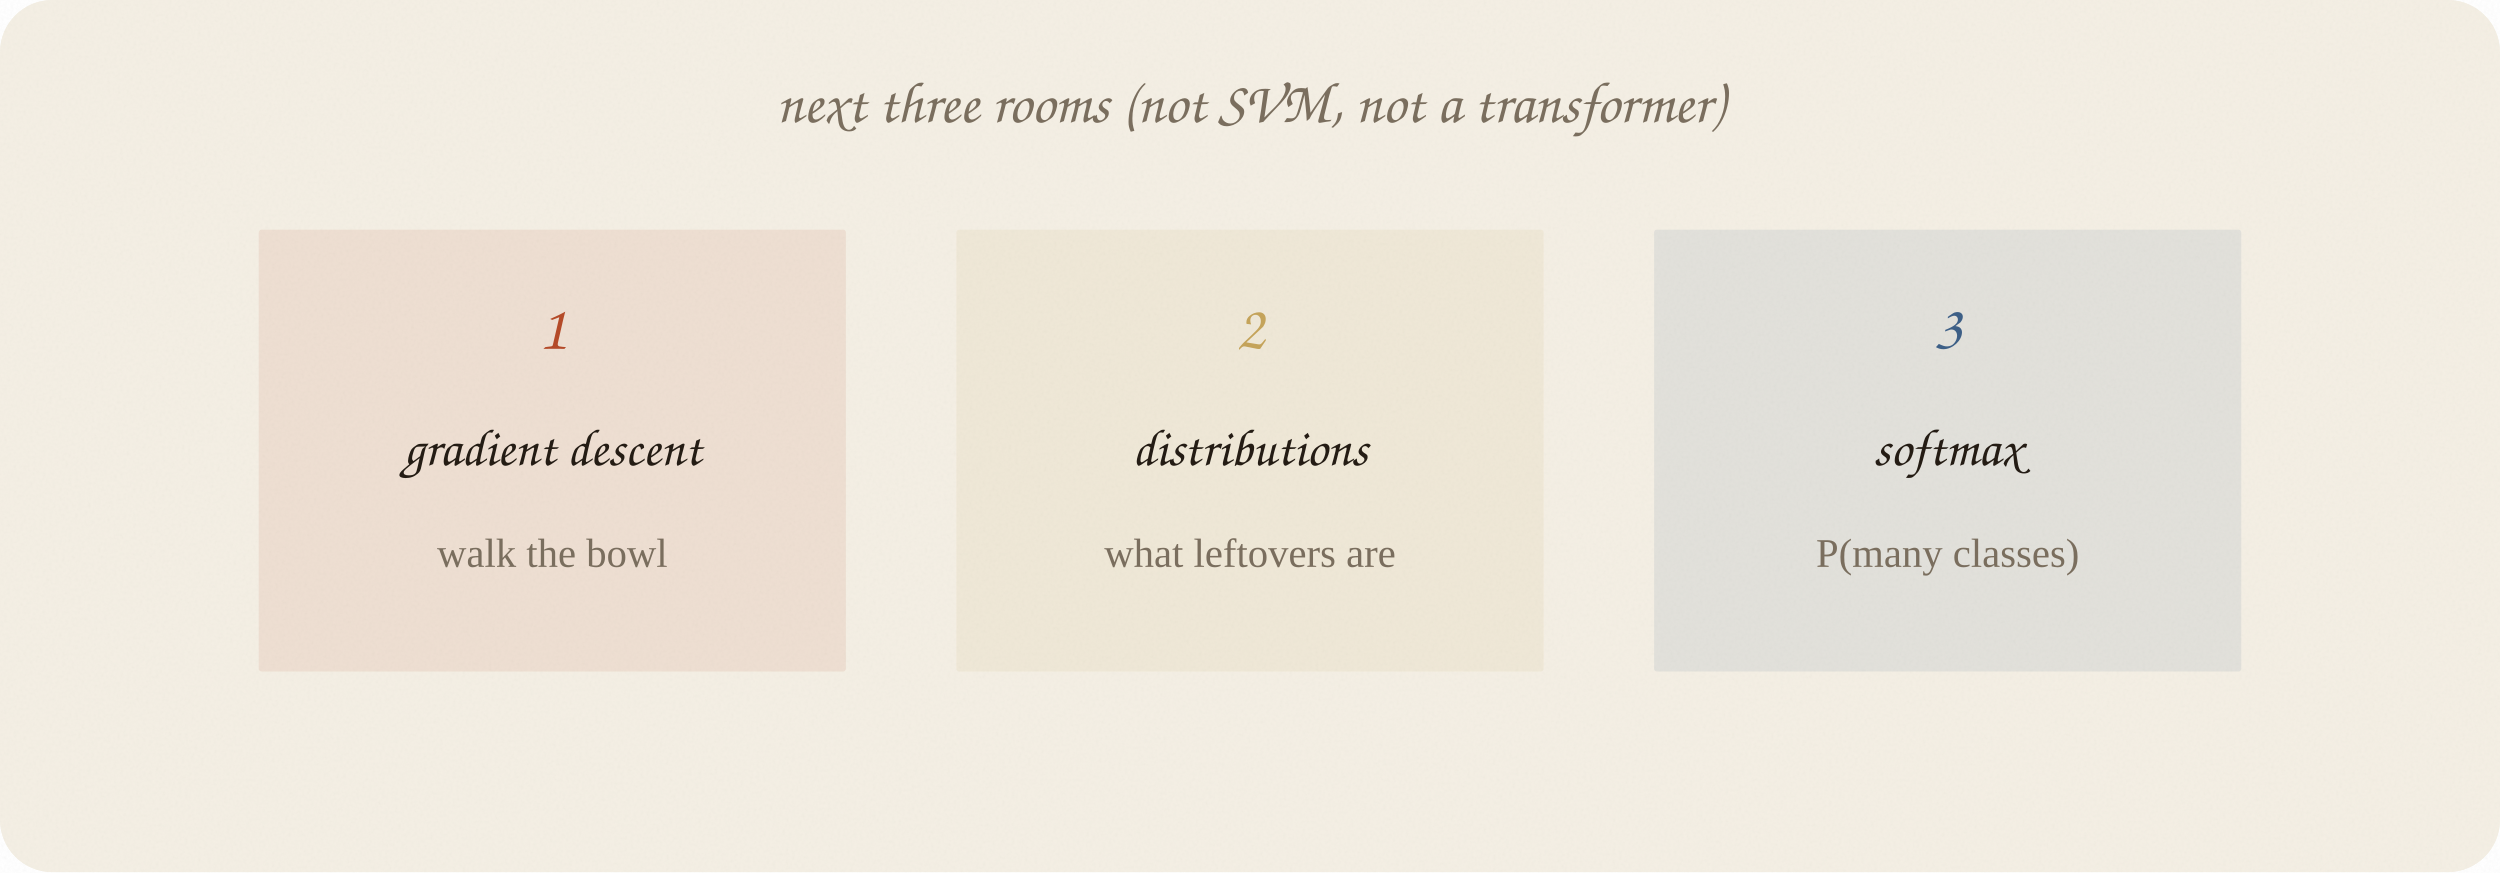
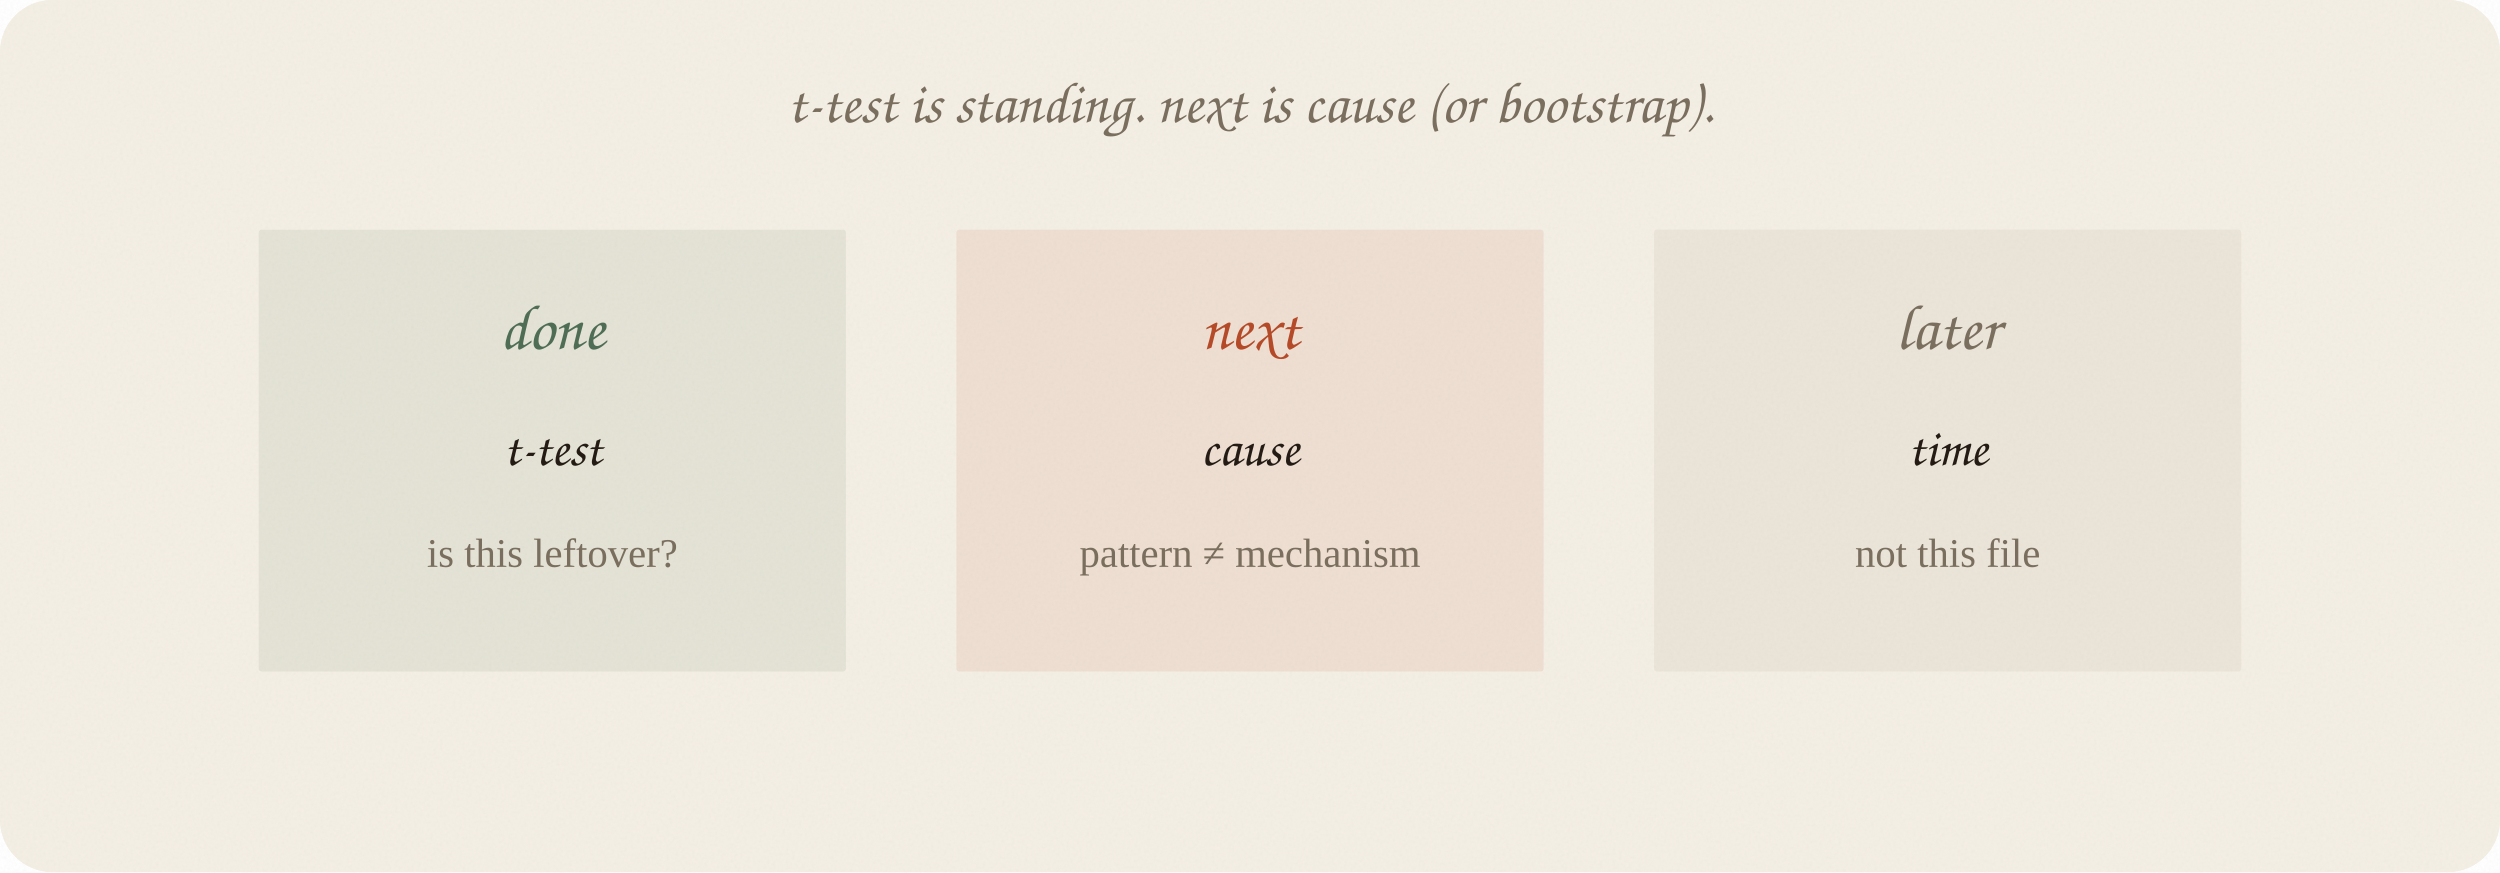
- <svg xmlns="http://www.w3.org/2000/svg" viewBox="0 0 860 300" width="860" height="300" role="img" aria-label="next three rooms">
+ <svg xmlns="http://www.w3.org/2000/svg" viewBox="0 0 860 300" width="860" height="300" role="img" aria-label="t-test is written; next is cause">
  <defs>
    <filter id="grain" x="0" y="0" width="100%" height="100%">
      <feTurbulence type="fractalNoise" baseFrequency="0.9" numOctaves="2" stitchTiles="stitch" result="n" />
      <feColorMatrix type="saturate" values="0" />
      <feComponentTransfer>
        <feFuncA type="linear" slope="0.07" />
      </feComponentTransfer>
      <feBlend in="SourceGraphic" mode="multiply" />
    </filter>
  </defs>
  <rect width="860" height="300" rx="18" ry="18" fill="#f4efe4" />
  <rect width="860" height="300" rx="18" ry="18" fill="#f4efe4" filter="url(#grain)" opacity="0.9" />
-   <text x="430.0" y="42.0" font-family="Bradley Hand, Apple Chancery, Segoe Script, Comic Sans MS, cursive" font-size="20" fill="#7a6e5e" text-anchor="middle">next three rooms  (not SVM, not a transformer)</text>
-   <path d="M 90.0,80 L 290.0,80 L 290.0,230 L 90.0,230 Z" fill="#b44a28" stroke="#b44a28" stroke-width="2.0" stroke-linecap="round" stroke-linejoin="round" opacity="0.1" />
-   <text x="190.0" y="120.0" font-family="Bradley Hand, Apple Chancery, Segoe Script, Comic Sans MS, cursive" font-size="22" fill="#b44a28" text-anchor="middle">1</text>
-   <text x="190.0" y="160.0" font-family="Bradley Hand, Apple Chancery, Segoe Script, Comic Sans MS, cursive" font-size="18" fill="#241c14" text-anchor="middle">gradient descent</text>
-   <text x="190.0" y="195.0" font-family="Georgia, Times New Roman, serif" font-size="14" fill="#7a6e5e" text-anchor="middle">walk the bowl</text>
-   <path d="M 330.0,80 L 530.0,80 L 530.0,230 L 330.0,230 Z" fill="#c4a35a" stroke="#c4a35a" stroke-width="2.0" stroke-linecap="round" stroke-linejoin="round" opacity="0.1" />
-   <text x="430.0" y="120.0" font-family="Bradley Hand, Apple Chancery, Segoe Script, Comic Sans MS, cursive" font-size="22" fill="#c4a35a" text-anchor="middle">2</text>
-   <text x="430.0" y="160.0" font-family="Bradley Hand, Apple Chancery, Segoe Script, Comic Sans MS, cursive" font-size="18" fill="#241c14" text-anchor="middle">distributions</text>
-   <text x="430.0" y="195.0" font-family="Georgia, Times New Roman, serif" font-size="14" fill="#7a6e5e" text-anchor="middle">what leftovers are</text>
-   <path d="M 570.0,80 L 770.0,80 L 770.0,230 L 570.0,230 Z" fill="#3d5f86" stroke="#3d5f86" stroke-width="2.0" stroke-linecap="round" stroke-linejoin="round" opacity="0.1" />
-   <text x="670.0" y="120.0" font-family="Bradley Hand, Apple Chancery, Segoe Script, Comic Sans MS, cursive" font-size="22" fill="#3d5f86" text-anchor="middle">3</text>
-   <text x="670.0" y="160.0" font-family="Bradley Hand, Apple Chancery, Segoe Script, Comic Sans MS, cursive" font-size="18" fill="#241c14" text-anchor="middle">softmax</text>
-   <text x="670.0" y="195.0" font-family="Georgia, Times New Roman, serif" font-size="14" fill="#7a6e5e" text-anchor="middle">P(many classes)</text>
+   <text x="430.0" y="42.0" font-family="Bradley Hand, Apple Chancery, Segoe Script, Comic Sans MS, cursive" font-size="20" fill="#7a6e5e" text-anchor="middle">t-test is standing. next is cause (or bootstrap).</text>
+   <path d="M 90.0,80 L 290.0,80 L 290.0,230 L 90.0,230 Z" fill="#4f6d55" stroke="#4f6d55" stroke-width="2.0" stroke-linecap="round" stroke-linejoin="round" opacity="0.1" />
+   <text x="190.0" y="120.0" font-family="Bradley Hand, Apple Chancery, Segoe Script, Comic Sans MS, cursive" font-size="22" fill="#4f6d55" text-anchor="middle">done</text>
+   <text x="190.0" y="160.0" font-family="Bradley Hand, Apple Chancery, Segoe Script, Comic Sans MS, cursive" font-size="18" fill="#241c14" text-anchor="middle">t-test</text>
+   <text x="190.0" y="195.0" font-family="Georgia, Times New Roman, serif" font-size="14" fill="#7a6e5e" text-anchor="middle">is this leftover?</text>
+   <path d="M 330.0,80 L 530.0,80 L 530.0,230 L 330.0,230 Z" fill="#b44a28" stroke="#b44a28" stroke-width="2.0" stroke-linecap="round" stroke-linejoin="round" opacity="0.1" />
+   <text x="430.0" y="120.0" font-family="Bradley Hand, Apple Chancery, Segoe Script, Comic Sans MS, cursive" font-size="22" fill="#b44a28" text-anchor="middle">next</text>
+   <text x="430.0" y="160.0" font-family="Bradley Hand, Apple Chancery, Segoe Script, Comic Sans MS, cursive" font-size="18" fill="#241c14" text-anchor="middle">cause</text>
+   <text x="430.0" y="195.0" font-family="Georgia, Times New Roman, serif" font-size="14" fill="#7a6e5e" text-anchor="middle">pattern ≠ mechanism</text>
+   <path d="M 570.0,80 L 770.0,80 L 770.0,230 L 570.0,230 Z" fill="#7a6e5e" stroke="#7a6e5e" stroke-width="2.0" stroke-linecap="round" stroke-linejoin="round" opacity="0.08" />
+   <text x="670.0" y="120.0" font-family="Bradley Hand, Apple Chancery, Segoe Script, Comic Sans MS, cursive" font-size="22" fill="#7a6e5e" text-anchor="middle">later</text>
+   <text x="670.0" y="160.0" font-family="Bradley Hand, Apple Chancery, Segoe Script, Comic Sans MS, cursive" font-size="18" fill="#241c14" text-anchor="middle">time</text>
+   <text x="670.0" y="195.0" font-family="Georgia, Times New Roman, serif" font-size="14" fill="#7a6e5e" text-anchor="middle">not this file</text>
</svg>
